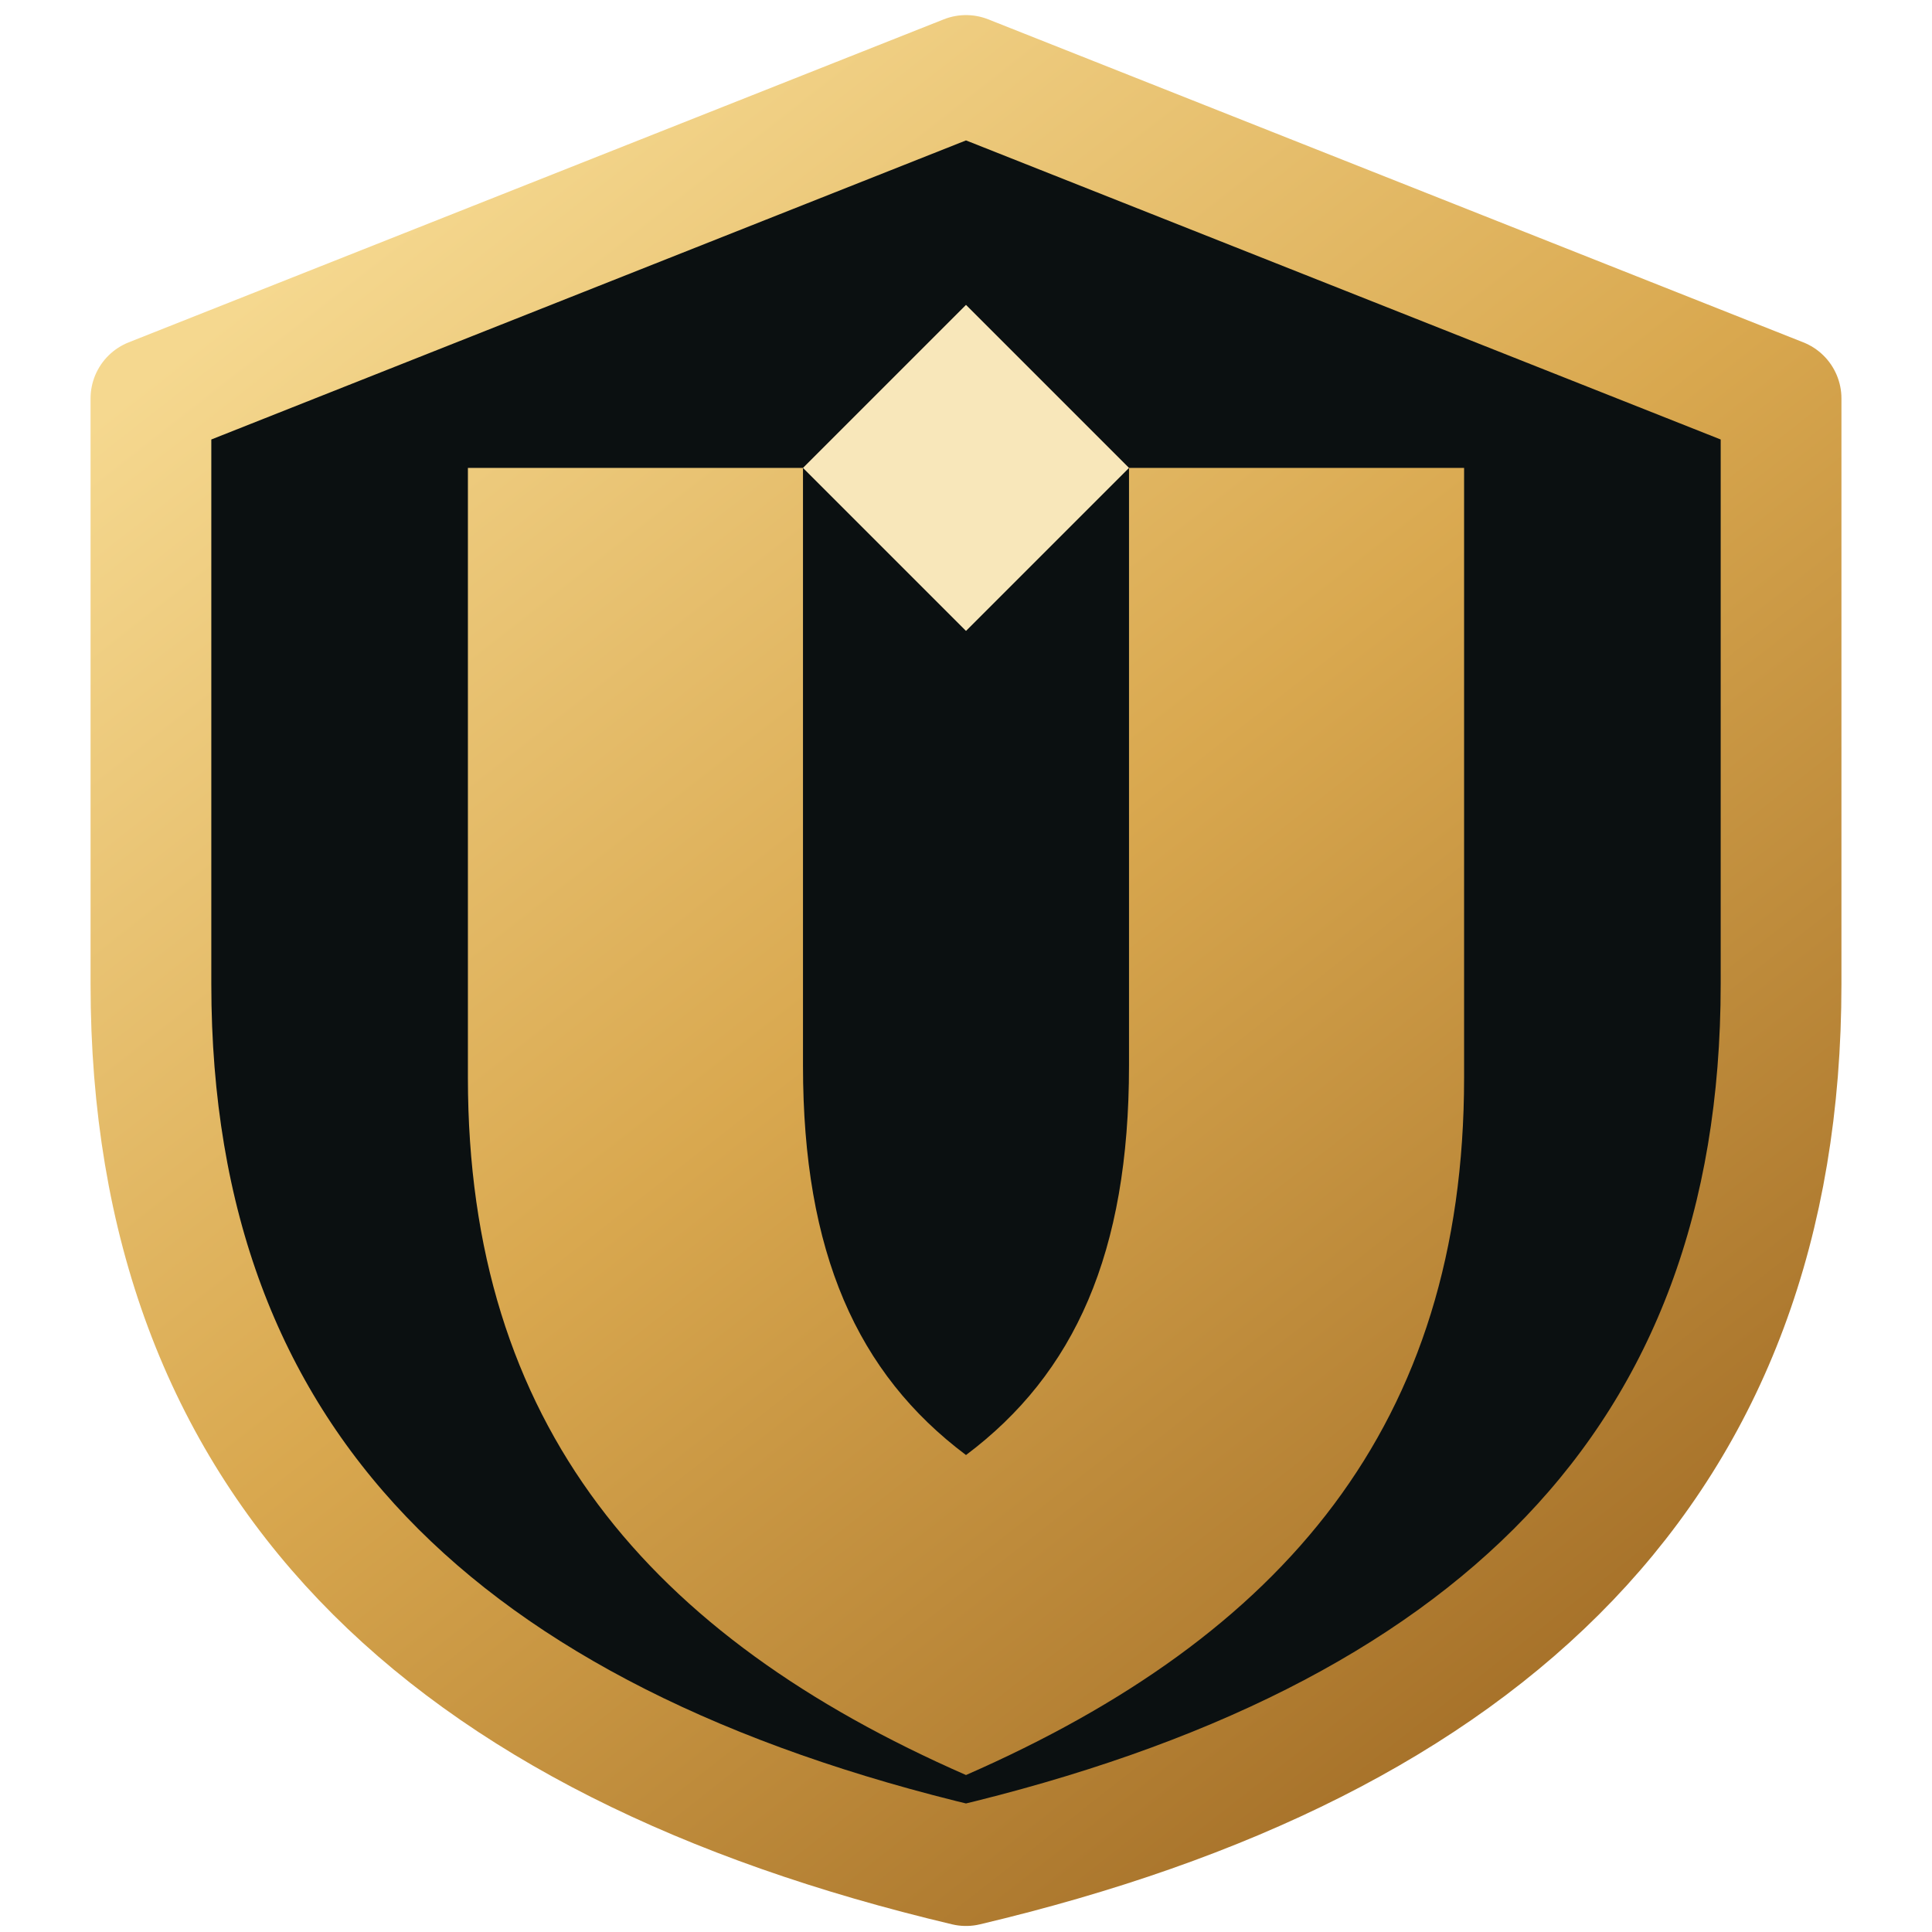
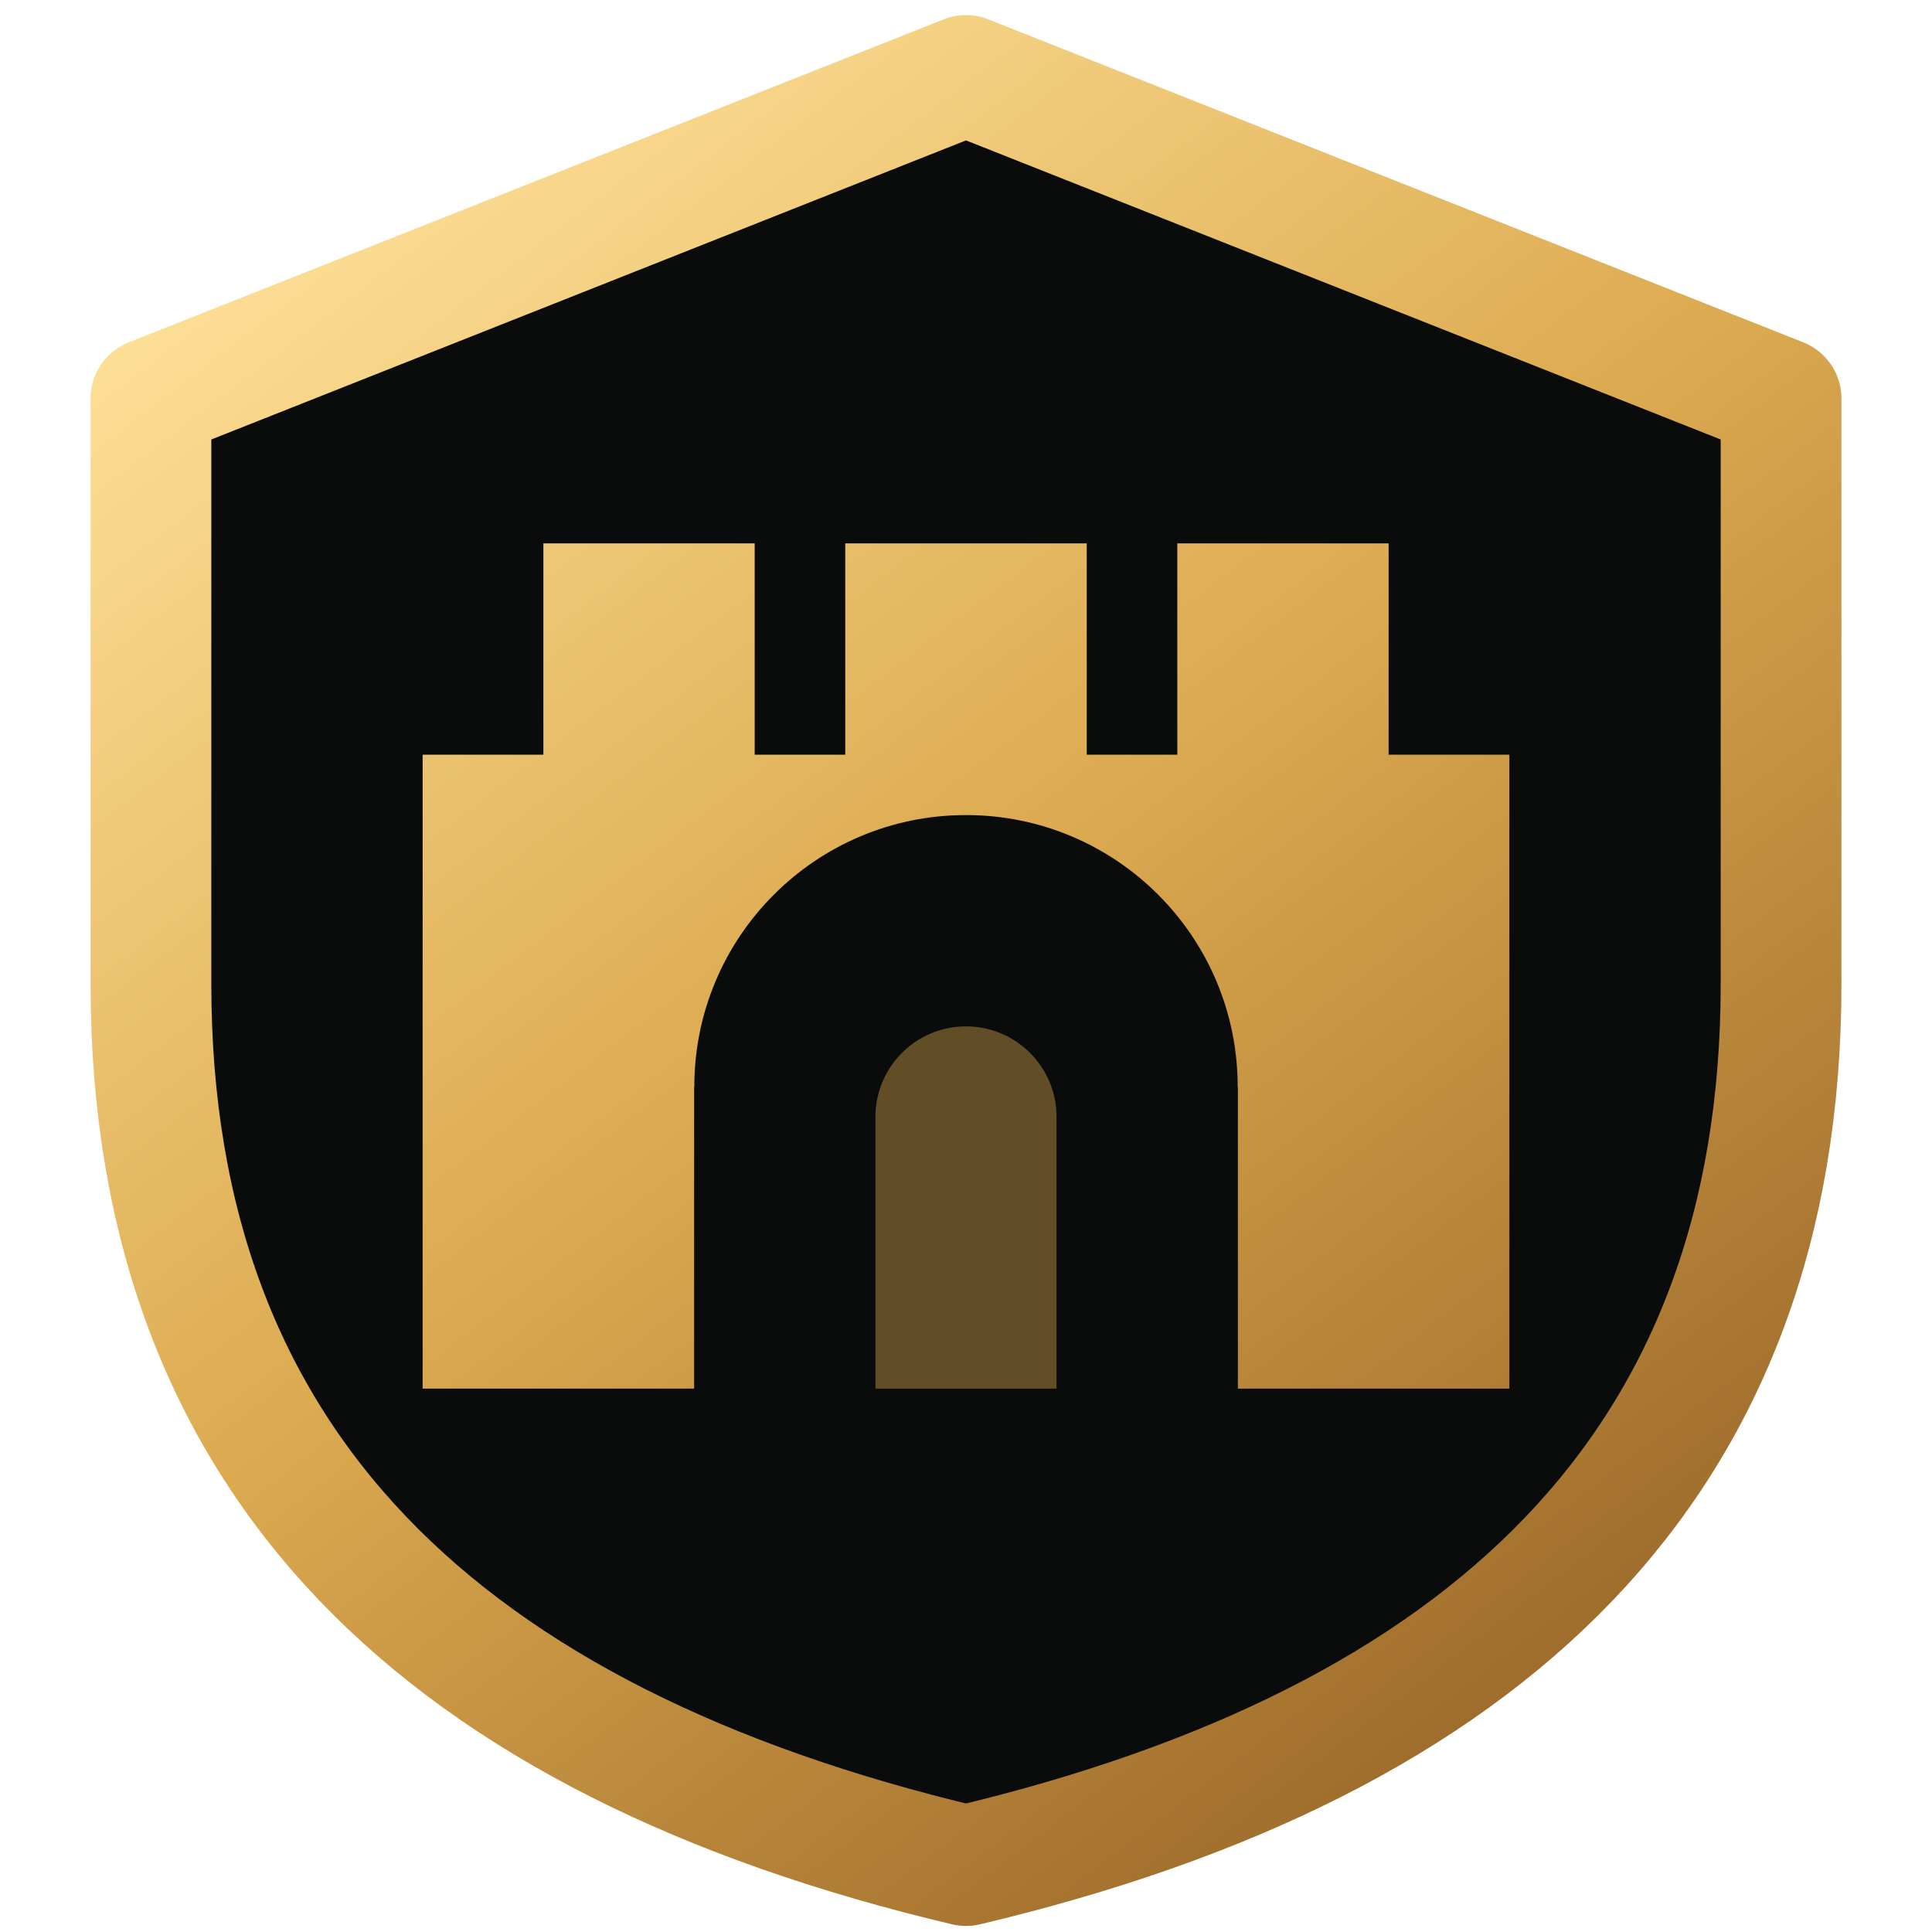
<svg xmlns="http://www.w3.org/2000/svg" viewBox="0 0 64 64">
  <defs>
-     <linearGradient id="tray-gold" x1="12" y1="7" x2="52" y2="58" gradientUnits="userSpaceOnUse">
-       <stop stop-color="#F5D88F" />
-       <stop offset="0.48" stop-color="#D9A84F" />
-       <stop offset="1" stop-color="#A36E27" />
+     <linearGradient id="tray-gold" x1="10" y1="4" x2="53" y2="60" gradientUnits="userSpaceOnUse">
+       <stop stop-color="#FFE29A" />
+       <stop offset="0.48" stop-color="#DCAA50" />
+       <stop offset="1" stop-color="#966426" />
    </linearGradient>
  </defs>
-   <path d="M32 2.5 59 13.2v19.4c0 15.9-9.7 25.1-27 29.2C14.7 57.7 5 48.5 5 32.6V13.2L32 2.5Z" fill="#0B1011" stroke="url(#tray-gold)" stroke-width="4" stroke-linejoin="round" />
-   <path d="M15.5 15.5h11.1v19.8c0 6.2 1.8 10.2 5.4 12.9 3.6-2.7 5.4-6.7 5.4-12.9V15.5h11.1v20.2c0 11.5-6 18.5-16.5 23.1-10.5-4.6-16.5-11.6-16.5-23.1V15.5Z" fill="url(#tray-gold)" />
-   <path d="m26.6 15.5 5.4-5.4 5.4 5.4-5.4 5.4-5.4-5.4Z" fill="#F8E7BA" />
+   <path d="M32 2.5 59 13.2v19.4c0 15.9-9.7 25.1-27 29.2C14.7 57.7 5 48.5 5 32.6V13.2L32 2.5Z" fill="#090C0B" stroke="url(#tray-gold)" stroke-linejoin="round" stroke-width="4" />
+   <path d="M14 25h4v-7h7v7h3v-7h8v7h3v-7h7v7h4v21h-9V36H23v10h-9V25Z" fill="url(#tray-gold)" />
+   <path d="M23 46V36a9 9 0 0 1 18 0v10H23Z" fill="#090C0B" />
+   <path d="M29 46v-9a3 3 0 0 1 6 0v9h-6Z" fill="#DCAA50" fill-opacity=".42" />
</svg>
